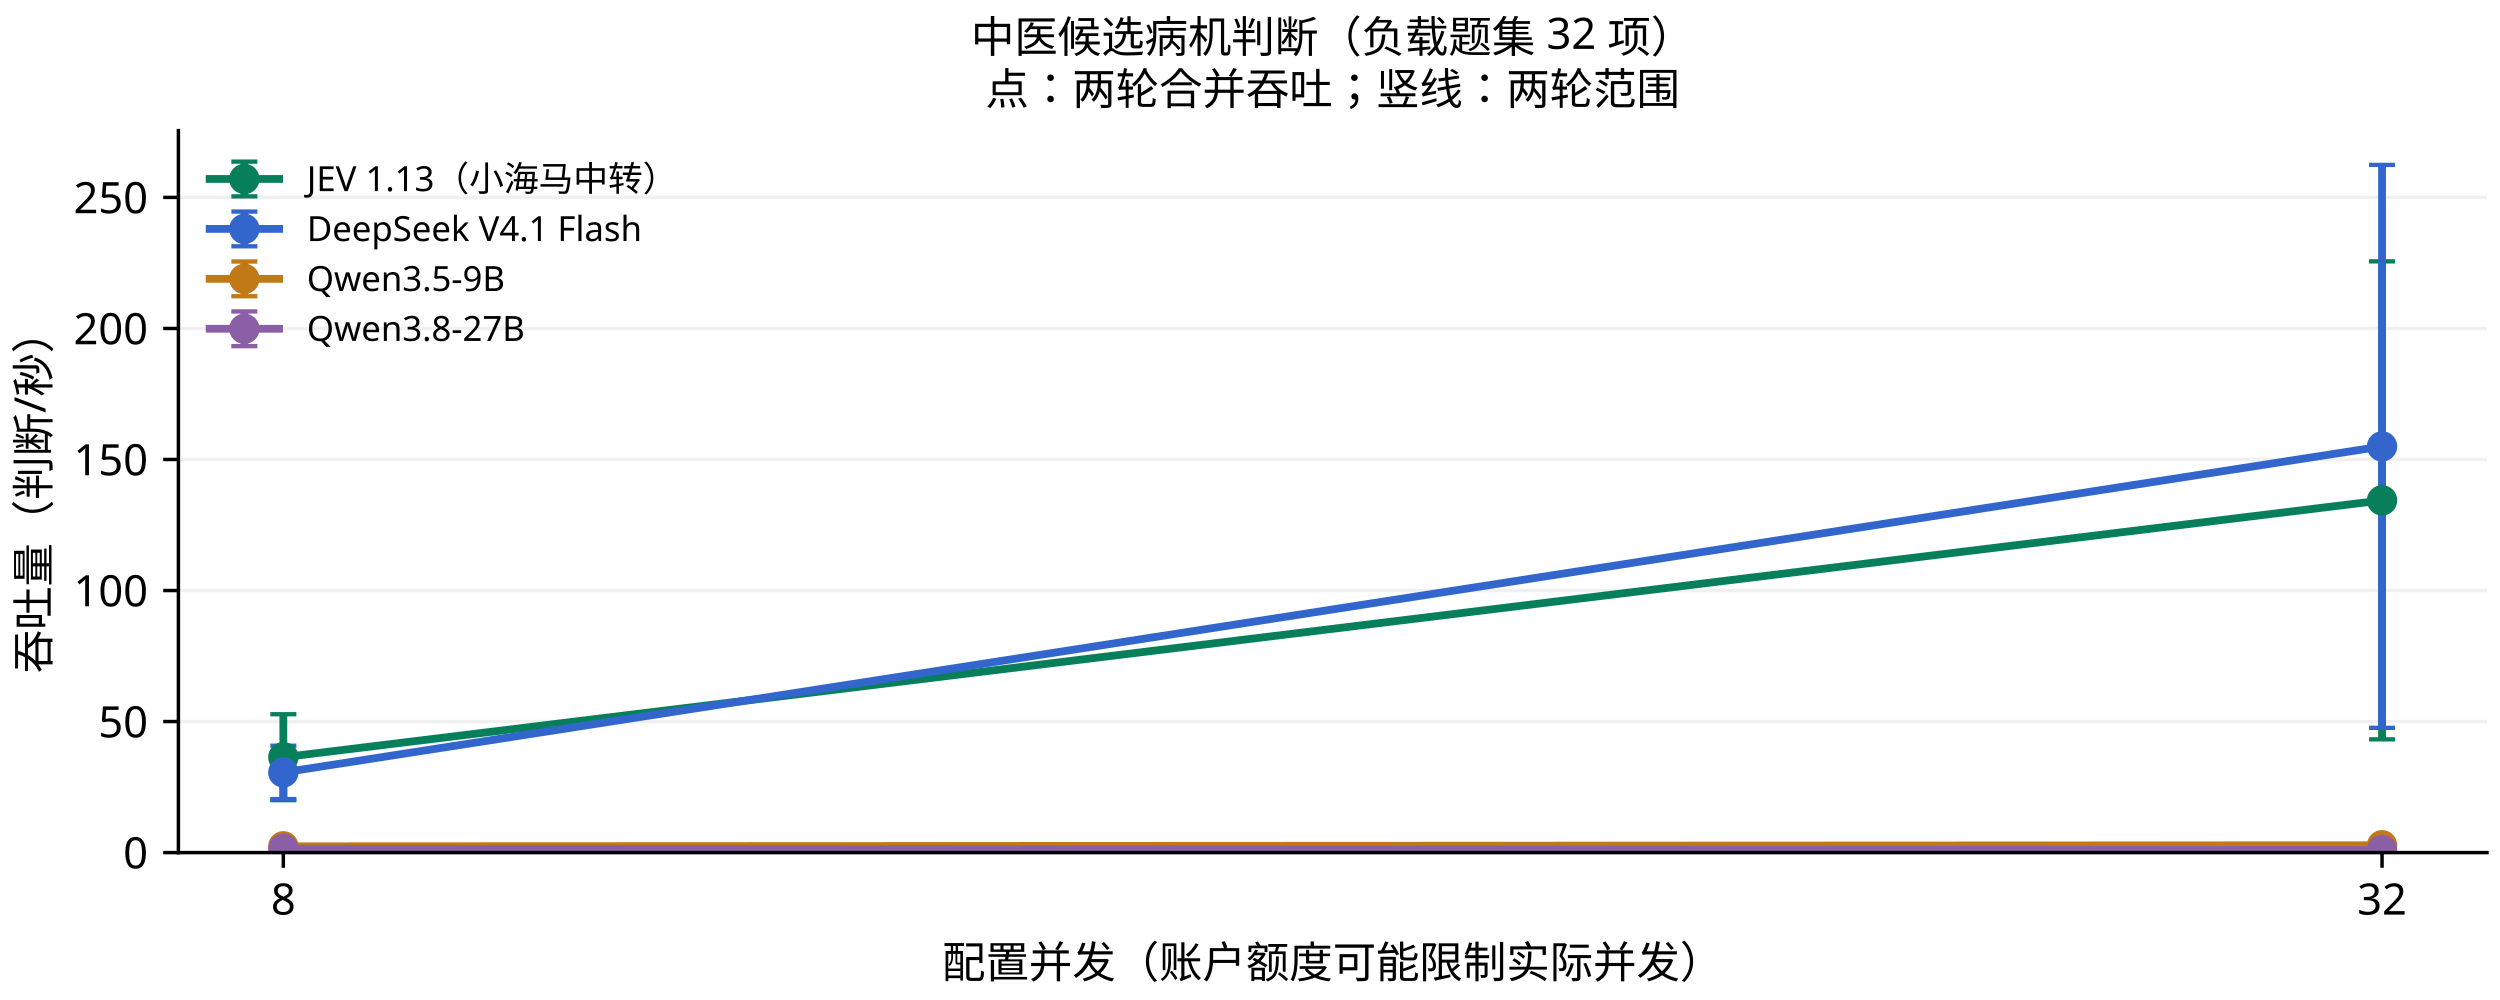
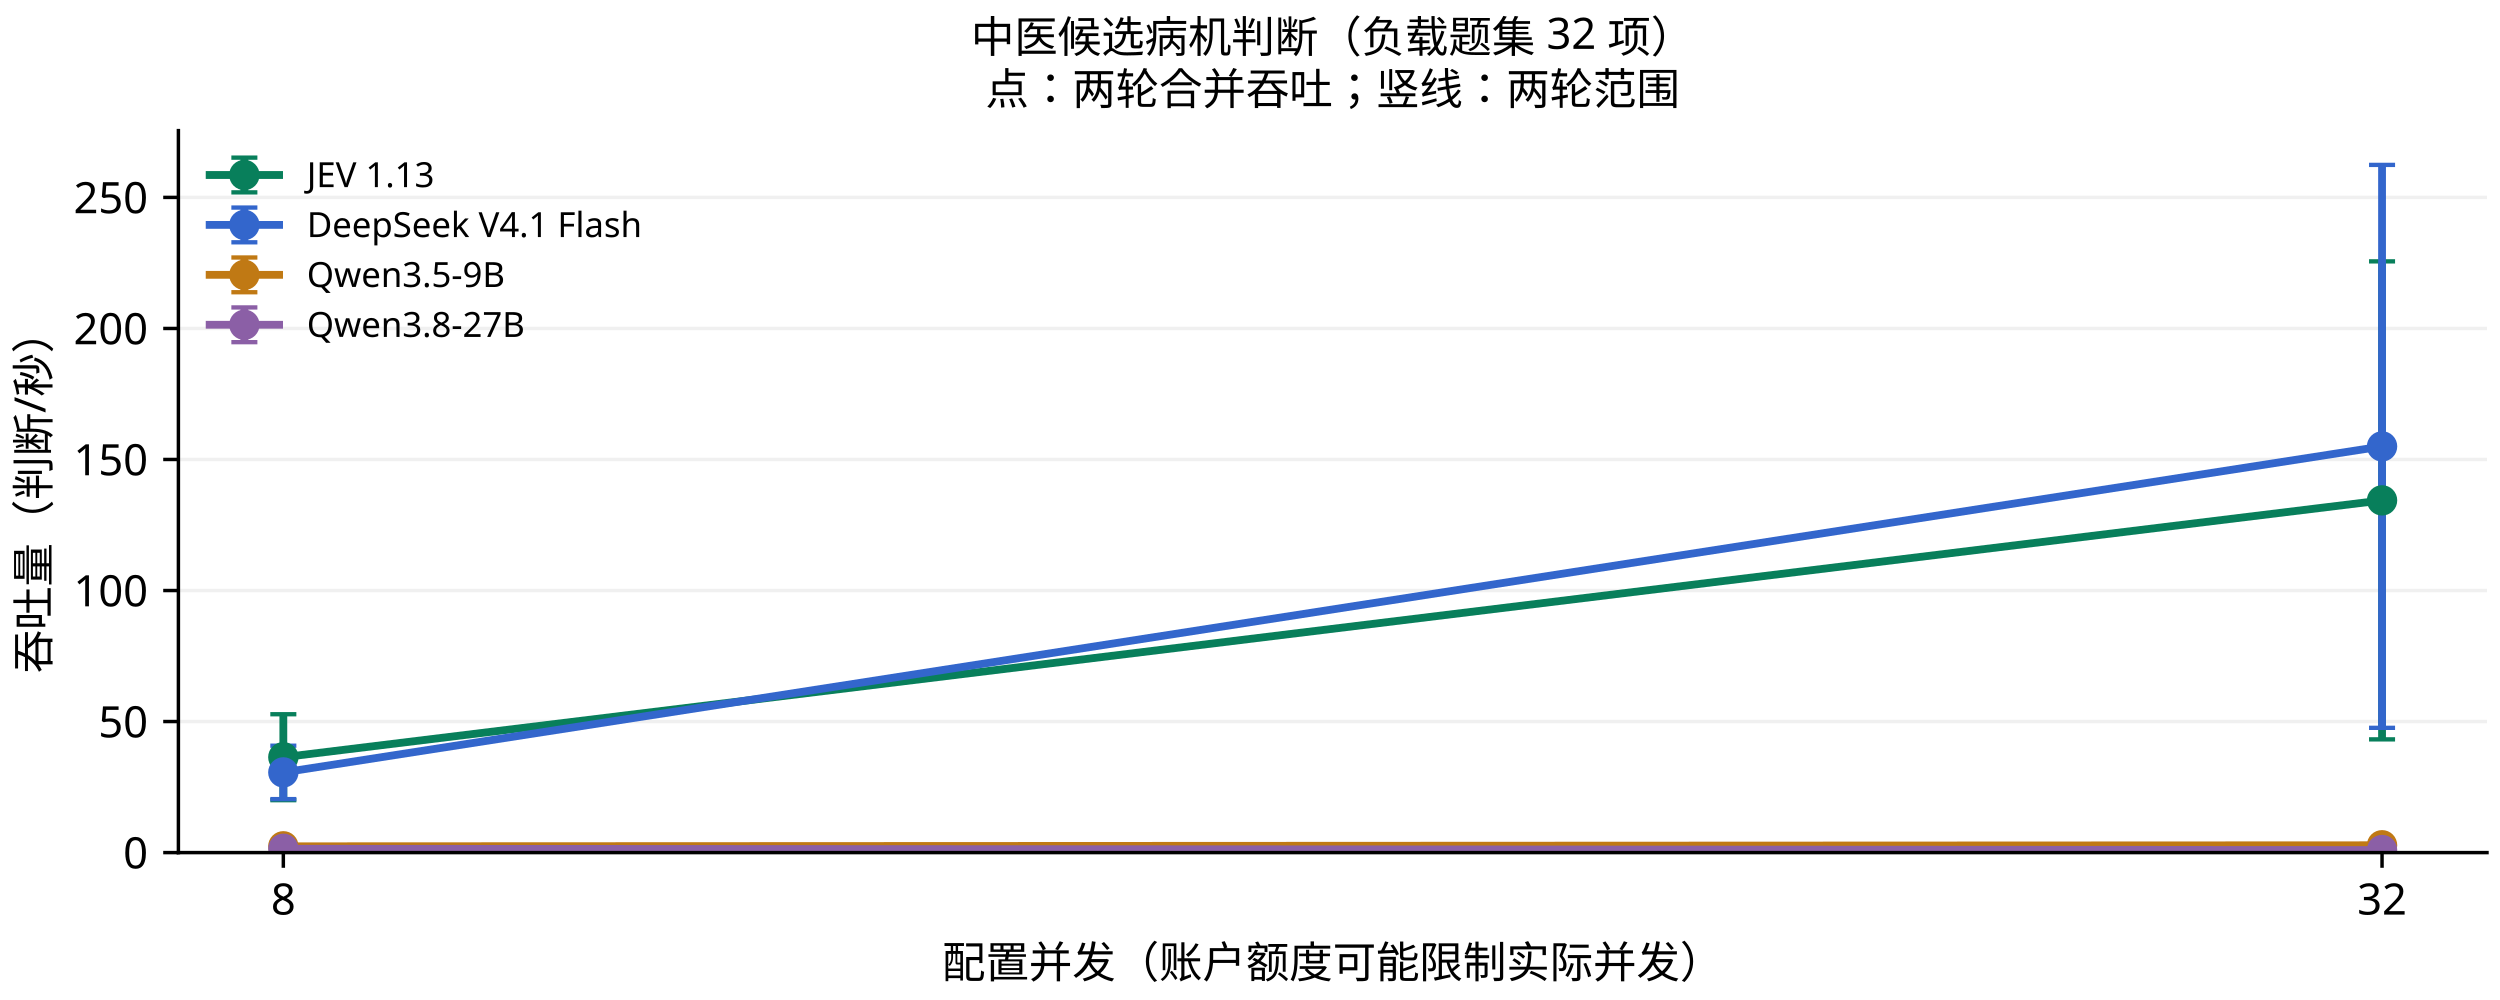
<svg xmlns="http://www.w3.org/2000/svg" xmlns:xlink="http://www.w3.org/1999/xlink" width="576pt" height="230.4pt" viewBox="0 0 576 230.4" version="1.1">
  <defs>
    <style type="text/css">*{stroke-linejoin: round; stroke-linecap: butt}</style>
  </defs>
  <g id="figure_1">
    <g id="patch_1">
      <path d="M 0 230.4 L 576 230.4 L 576 0 L 0 0 z " style="fill: #ffffff" />
    </g>
    <g id="axes_1">
      <g id="patch_2">
        <path d="M 41.103 196.439 L 573 196.439 L 573 30.095 L 41.103 30.095 z " style="fill: #ffffff" />
      </g>
      <g id="matplotlib.axis_1">
        <g id="xtick_1">
          <g id="line2d_1">
            <defs>
-               <path id="ma7b18d6f6d" d="M 0 0 L 0 3.5 " style="stroke: #000000; stroke-width: 0.8" />
+               <path id="mde2111277c" d="M 0 0 L 0 3.5 " style="stroke: #000000; stroke-width: 0.8" />
            </defs>
            <g>
-               <use xlink:href="#ma7b18d6f6d" x="65.28" y="196.439" style="stroke: #000000; stroke-width: 0.8" />
+               <use xlink:href="#mde2111277c" x="65.28" y="196.439" style="stroke: #000000; stroke-width: 0.8" />
            </g>
          </g>
          <g id="text_1">
            <text style="font-size: 10px; font-family: 'Arial Unicode MS'; text-anchor: middle" x="65.28" y="210.719" transform="rotate(-0 65.28047 210.7189)">8</text>
          </g>
        </g>
        <g id="xtick_2">
          <g id="line2d_2">
            <g>
-               <use xlink:href="#ma7b18d6f6d" x="548.823" y="196.439" style="stroke: #000000; stroke-width: 0.8" />
+               <use xlink:href="#mde2111277c" x="548.823" y="196.439" style="stroke: #000000; stroke-width: 0.8" />
            </g>
          </g>
          <g id="text_2">
            <text style="font-size: 10px; font-family: 'Arial Unicode MS'; text-anchor: middle" x="548.823" y="210.719" transform="rotate(-0 548.8227 210.7189)">32</text>
          </g>
        </g>
        <g id="text_3">
          <text style="font-size: 10px; font-family: 'Arial Unicode MS'; text-anchor: middle" x="307.052" y="225.3" transform="rotate(-0 307.0516 225.2998)">配置并发（账户额度可能限制实际并发）</text>
        </g>
      </g>
      <g id="matplotlib.axis_2">
        <g id="ytick_1">
          <g id="line2d_3">
-             <path d="M 41.103 196.439 L 573 196.439 " clip-path="url(#pef57bb1c2c)" style="fill: none; stroke: #b0b0b0; stroke-opacity: 0.18; stroke-width: 0.8; stroke-linecap: square" />
+             <path d="M 41.103 196.439 L 573 196.439 " clip-path="url(#pf71bce62a3)" style="fill: none; stroke: #b0b0b0; stroke-opacity: 0.18; stroke-width: 0.8; stroke-linecap: square" />
          </g>
          <g id="line2d_4">
            <defs>
-               <path id="m61029439a3" d="M 0 0 L -3.5 0 " style="stroke: #000000; stroke-width: 0.8" />
+               <path id="m768521b0fb" d="M 0 0 L -3.5 0 " style="stroke: #000000; stroke-width: 0.8" />
            </defs>
            <g>
-               <use xlink:href="#m61029439a3" x="41.103" y="196.439" style="stroke: #000000; stroke-width: 0.8" />
+               <use xlink:href="#m768521b0fb" x="41.103" y="196.439" style="stroke: #000000; stroke-width: 0.8" />
            </g>
          </g>
          <g id="text_4">
            <text style="font-size: 10px; font-family: 'Arial Unicode MS'; text-anchor: end" x="34.103" y="200.079" transform="rotate(-0 34.10336 200.0788)">0</text>
          </g>
        </g>
        <g id="ytick_2">
          <g id="line2d_5">
-             <path d="M 41.103 166.248 L 573 166.248 " clip-path="url(#pef57bb1c2c)" style="fill: none; stroke: #b0b0b0; stroke-opacity: 0.18; stroke-width: 0.8; stroke-linecap: square" />
+             <path d="M 41.103 166.248 L 573 166.248 " clip-path="url(#pf71bce62a3)" style="fill: none; stroke: #b0b0b0; stroke-opacity: 0.18; stroke-width: 0.8; stroke-linecap: square" />
          </g>
          <g id="line2d_6">
            <g>
-               <use xlink:href="#m61029439a3" x="41.103" y="166.248" style="stroke: #000000; stroke-width: 0.8" />
+               <use xlink:href="#m768521b0fb" x="41.103" y="166.248" style="stroke: #000000; stroke-width: 0.8" />
            </g>
          </g>
          <g id="text_5">
            <text style="font-size: 10px; font-family: 'Arial Unicode MS'; text-anchor: end" x="34.103" y="169.888" transform="rotate(-0 34.10336 169.888)">50</text>
          </g>
        </g>
        <g id="ytick_3">
          <g id="line2d_7">
-             <path d="M 41.103 136.057 L 573 136.057 " clip-path="url(#pef57bb1c2c)" style="fill: none; stroke: #b0b0b0; stroke-opacity: 0.18; stroke-width: 0.8; stroke-linecap: square" />
+             <path d="M 41.103 136.057 L 573 136.057 " clip-path="url(#pf71bce62a3)" style="fill: none; stroke: #b0b0b0; stroke-opacity: 0.18; stroke-width: 0.8; stroke-linecap: square" />
          </g>
          <g id="line2d_8">
            <g>
-               <use xlink:href="#m61029439a3" x="41.103" y="136.057" style="stroke: #000000; stroke-width: 0.8" />
+               <use xlink:href="#m768521b0fb" x="41.103" y="136.057" style="stroke: #000000; stroke-width: 0.8" />
            </g>
          </g>
          <g id="text_6">
            <text style="font-size: 10px; font-family: 'Arial Unicode MS'; text-anchor: end" x="34.103" y="139.697" transform="rotate(-0 34.10336 139.6972)">100</text>
          </g>
        </g>
        <g id="ytick_4">
          <g id="line2d_9">
-             <path d="M 41.103 105.866 L 573 105.866 " clip-path="url(#pef57bb1c2c)" style="fill: none; stroke: #b0b0b0; stroke-opacity: 0.18; stroke-width: 0.8; stroke-linecap: square" />
+             <path d="M 41.103 105.866 L 573 105.866 " clip-path="url(#pf71bce62a3)" style="fill: none; stroke: #b0b0b0; stroke-opacity: 0.18; stroke-width: 0.8; stroke-linecap: square" />
          </g>
          <g id="line2d_10">
            <g>
-               <use xlink:href="#m61029439a3" x="41.103" y="105.866" style="stroke: #000000; stroke-width: 0.8" />
+               <use xlink:href="#m768521b0fb" x="41.103" y="105.866" style="stroke: #000000; stroke-width: 0.8" />
            </g>
          </g>
          <g id="text_7">
            <text style="font-size: 10px; font-family: 'Arial Unicode MS'; text-anchor: end" x="34.103" y="109.506" transform="rotate(-0 34.10336 109.5064)">150</text>
          </g>
        </g>
        <g id="ytick_5">
          <g id="line2d_11">
-             <path d="M 41.103 75.676 L 573 75.676 " clip-path="url(#pef57bb1c2c)" style="fill: none; stroke: #b0b0b0; stroke-opacity: 0.18; stroke-width: 0.8; stroke-linecap: square" />
+             <path d="M 41.103 75.676 L 573 75.676 " clip-path="url(#pf71bce62a3)" style="fill: none; stroke: #b0b0b0; stroke-opacity: 0.18; stroke-width: 0.8; stroke-linecap: square" />
          </g>
          <g id="line2d_12">
            <g>
-               <use xlink:href="#m61029439a3" x="41.103" y="75.676" style="stroke: #000000; stroke-width: 0.8" />
+               <use xlink:href="#m768521b0fb" x="41.103" y="75.676" style="stroke: #000000; stroke-width: 0.8" />
            </g>
          </g>
          <g id="text_8">
            <text style="font-size: 10px; font-family: 'Arial Unicode MS'; text-anchor: end" x="34.103" y="79.316" transform="rotate(-0 34.10336 79.31565)">200</text>
          </g>
        </g>
        <g id="ytick_6">
          <g id="line2d_13">
-             <path d="M 41.103 45.485 L 573 45.485 " clip-path="url(#pef57bb1c2c)" style="fill: none; stroke: #b0b0b0; stroke-opacity: 0.18; stroke-width: 0.8; stroke-linecap: square" />
+             <path d="M 41.103 45.485 L 573 45.485 " clip-path="url(#pf71bce62a3)" style="fill: none; stroke: #b0b0b0; stroke-opacity: 0.18; stroke-width: 0.8; stroke-linecap: square" />
          </g>
          <g id="line2d_14">
            <g>
-               <use xlink:href="#m61029439a3" x="41.103" y="45.485" style="stroke: #000000; stroke-width: 0.8" />
+               <use xlink:href="#m768521b0fb" x="41.103" y="45.485" style="stroke: #000000; stroke-width: 0.8" />
            </g>
          </g>
          <g id="text_9">
            <text style="font-size: 10px; font-family: 'Arial Unicode MS'; text-anchor: end" x="34.103" y="49.125" transform="rotate(-0 34.10336 49.12487)">250</text>
          </g>
        </g>
        <g id="text_10">
          <text style="font-size: 10px; font-family: 'Arial Unicode MS'; text-anchor: middle" x="11.321" y="113.267" transform="rotate(-90 11.32055 113.2668)">吞吐量（判断/秒）</text>
        </g>
      </g>
      <g id="LineCollection_1">
-         <path d="M 65.28 184.362 L 65.28 164.557 " clip-path="url(#pef57bb1c2c)" style="fill: none; stroke: #087f5b; stroke-width: 1.8" />
-         <path d="M 548.823 170.354 L 548.823 60.218 " clip-path="url(#pef57bb1c2c)" style="fill: none; stroke: #087f5b; stroke-width: 1.8" />
+         <path d="M 65.28 184.362 L 65.28 164.557 " clip-path="url(#pf71bce62a3)" style="fill: none; stroke: #087f5b; stroke-width: 1.8" />
+         <path d="M 548.823 170.354 L 548.823 60.218 " clip-path="url(#pf71bce62a3)" style="fill: none; stroke: #087f5b; stroke-width: 1.8" />
      </g>
      <g id="line2d_15">
        <defs>
-           <path id="mdfe716ca2a" d="M 3 0 L -3 -0 " style="stroke: #087f5b" />
-         </defs>
-         <g clip-path="url(#pef57bb1c2c)">
-           <use xlink:href="#mdfe716ca2a" x="65.28" y="184.362" style="fill: #087f5b; stroke: #087f5b" />
-           <use xlink:href="#mdfe716ca2a" x="548.823" y="170.354" style="fill: #087f5b; stroke: #087f5b" />
+           <path id="m3b3033884b" d="M 3 0 L -3 -0 " style="stroke: #087f5b" />
+         </defs>
+         <g clip-path="url(#pf71bce62a3)">
+           <use xlink:href="#m3b3033884b" x="65.28" y="184.362" style="fill: #087f5b; stroke: #087f5b" />
+           <use xlink:href="#m3b3033884b" x="548.823" y="170.354" style="fill: #087f5b; stroke: #087f5b" />
        </g>
      </g>
      <g id="line2d_16">
-         <g clip-path="url(#pef57bb1c2c)">
-           <use xlink:href="#mdfe716ca2a" x="65.28" y="164.557" style="fill: #087f5b; stroke: #087f5b" />
-           <use xlink:href="#mdfe716ca2a" x="548.823" y="60.218" style="fill: #087f5b; stroke: #087f5b" />
+         <g clip-path="url(#pf71bce62a3)">
+           <use xlink:href="#m3b3033884b" x="65.28" y="164.557" style="fill: #087f5b; stroke: #087f5b" />
+           <use xlink:href="#m3b3033884b" x="548.823" y="60.218" style="fill: #087f5b; stroke: #087f5b" />
        </g>
      </g>
      <g id="LineCollection_2">
-         <path d="M 65.28 184.121 L 65.28 171.803 " clip-path="url(#pef57bb1c2c)" style="fill: none; stroke: #3366cc; stroke-width: 1.8" />
-         <path d="M 548.823 167.697 L 548.823 37.997 " clip-path="url(#pef57bb1c2c)" style="fill: none; stroke: #3366cc; stroke-width: 1.8" />
+         <path d="M 65.28 184.121 L 65.28 171.803 " clip-path="url(#pf71bce62a3)" style="fill: none; stroke: #3366cc; stroke-width: 1.8" />
+         <path d="M 548.823 167.697 L 548.823 37.997 " clip-path="url(#pf71bce62a3)" style="fill: none; stroke: #3366cc; stroke-width: 1.8" />
      </g>
      <g id="line2d_17">
        <defs>
-           <path id="m68954fa064" d="M 3 0 L -3 -0 " style="stroke: #3366cc" />
-         </defs>
-         <g clip-path="url(#pef57bb1c2c)">
-           <use xlink:href="#m68954fa064" x="65.28" y="184.121" style="fill: #3366cc; stroke: #3366cc" />
-           <use xlink:href="#m68954fa064" x="548.823" y="167.697" style="fill: #3366cc; stroke: #3366cc" />
+           <path id="m8a5193d71f" d="M 3 0 L -3 -0 " style="stroke: #3366cc" />
+         </defs>
+         <g clip-path="url(#pf71bce62a3)">
+           <use xlink:href="#m8a5193d71f" x="65.28" y="184.121" style="fill: #3366cc; stroke: #3366cc" />
+           <use xlink:href="#m8a5193d71f" x="548.823" y="167.697" style="fill: #3366cc; stroke: #3366cc" />
        </g>
      </g>
      <g id="line2d_18">
-         <g clip-path="url(#pef57bb1c2c)">
-           <use xlink:href="#m68954fa064" x="65.28" y="171.803" style="fill: #3366cc; stroke: #3366cc" />
-           <use xlink:href="#m68954fa064" x="548.823" y="37.997" style="fill: #3366cc; stroke: #3366cc" />
+         <g clip-path="url(#pf71bce62a3)">
+           <use xlink:href="#m8a5193d71f" x="65.28" y="171.803" style="fill: #3366cc; stroke: #3366cc" />
+           <use xlink:href="#m8a5193d71f" x="548.823" y="37.997" style="fill: #3366cc; stroke: #3366cc" />
        </g>
      </g>
      <g id="LineCollection_3">
-         <path d="M 65.28 194.989 L 65.28 194.989 " clip-path="url(#pef57bb1c2c)" style="fill: none; stroke: #c07914; stroke-width: 1.8" />
-         <path d="M 548.823 194.748 L 548.823 194.748 " clip-path="url(#pef57bb1c2c)" style="fill: none; stroke: #c07914; stroke-width: 1.8" />
+         <path d="M 65.28 194.989 L 65.28 194.989 " clip-path="url(#pf71bce62a3)" style="fill: none; stroke: #c07914; stroke-width: 1.8" />
+         <path d="M 548.823 194.748 L 548.823 194.748 " clip-path="url(#pf71bce62a3)" style="fill: none; stroke: #c07914; stroke-width: 1.8" />
      </g>
      <g id="line2d_19">
        <defs>
-           <path id="m10c27f24c1" d="M 3 0 L -3 -0 " style="stroke: #c07914" />
-         </defs>
-         <g clip-path="url(#pef57bb1c2c)">
-           <use xlink:href="#m10c27f24c1" x="65.28" y="194.989" style="fill: #c07914; stroke: #c07914" />
-           <use xlink:href="#m10c27f24c1" x="548.823" y="194.748" style="fill: #c07914; stroke: #c07914" />
+           <path id="m815e2b083e" d="M 3 0 L -3 -0 " style="stroke: #c07914" />
+         </defs>
+         <g clip-path="url(#pf71bce62a3)">
+           <use xlink:href="#m815e2b083e" x="65.28" y="194.989" style="fill: #c07914; stroke: #c07914" />
+           <use xlink:href="#m815e2b083e" x="548.823" y="194.748" style="fill: #c07914; stroke: #c07914" />
        </g>
      </g>
      <g id="line2d_20">
-         <g clip-path="url(#pef57bb1c2c)">
-           <use xlink:href="#m10c27f24c1" x="65.28" y="194.989" style="fill: #c07914; stroke: #c07914" />
-           <use xlink:href="#m10c27f24c1" x="548.823" y="194.748" style="fill: #c07914; stroke: #c07914" />
+         <g clip-path="url(#pf71bce62a3)">
+           <use xlink:href="#m815e2b083e" x="65.28" y="194.989" style="fill: #c07914; stroke: #c07914" />
+           <use xlink:href="#m815e2b083e" x="548.823" y="194.748" style="fill: #c07914; stroke: #c07914" />
        </g>
      </g>
      <g id="LineCollection_4">
-         <path d="M 65.28 195.654 L 65.28 195.458 " clip-path="url(#pef57bb1c2c)" style="fill: none; stroke: #8b5fa6; stroke-width: 1.8" />
-         <path d="M 548.823 196.046 L 548.823 195.654 " clip-path="url(#pef57bb1c2c)" style="fill: none; stroke: #8b5fa6; stroke-width: 1.8" />
+         <path d="M 65.28 195.654 L 65.28 195.458 " clip-path="url(#pf71bce62a3)" style="fill: none; stroke: #8b5fa6; stroke-width: 1.8" />
+         <path d="M 548.823 196.046 L 548.823 195.654 " clip-path="url(#pf71bce62a3)" style="fill: none; stroke: #8b5fa6; stroke-width: 1.8" />
      </g>
      <g id="line2d_21">
        <defs>
-           <path id="md5c3cea459" d="M 3 0 L -3 -0 " style="stroke: #8b5fa6" />
-         </defs>
-         <g clip-path="url(#pef57bb1c2c)">
-           <use xlink:href="#md5c3cea459" x="65.28" y="195.654" style="fill: #8b5fa6; stroke: #8b5fa6" />
-           <use xlink:href="#md5c3cea459" x="548.823" y="196.046" style="fill: #8b5fa6; stroke: #8b5fa6" />
+           <path id="m26ec8748be" d="M 3 0 L -3 -0 " style="stroke: #8b5fa6" />
+         </defs>
+         <g clip-path="url(#pf71bce62a3)">
+           <use xlink:href="#m26ec8748be" x="65.28" y="195.654" style="fill: #8b5fa6; stroke: #8b5fa6" />
+           <use xlink:href="#m26ec8748be" x="548.823" y="196.046" style="fill: #8b5fa6; stroke: #8b5fa6" />
        </g>
      </g>
      <g id="line2d_22">
-         <g clip-path="url(#pef57bb1c2c)">
-           <use xlink:href="#md5c3cea459" x="65.28" y="195.458" style="fill: #8b5fa6; stroke: #8b5fa6" />
-           <use xlink:href="#md5c3cea459" x="548.823" y="195.654" style="fill: #8b5fa6; stroke: #8b5fa6" />
+         <g clip-path="url(#pf71bce62a3)">
+           <use xlink:href="#m26ec8748be" x="65.28" y="195.458" style="fill: #8b5fa6; stroke: #8b5fa6" />
+           <use xlink:href="#m26ec8748be" x="548.823" y="195.654" style="fill: #8b5fa6; stroke: #8b5fa6" />
        </g>
      </g>
      <g id="line2d_23">
-         <path d="M 65.28 174.46 L 548.823 115.286 " clip-path="url(#pef57bb1c2c)" style="fill: none; stroke: #087f5b; stroke-width: 1.8; stroke-linecap: square" />
-         <defs>
-           <path id="m283c598aeb" d="M 0 3 C 0.796 3 1.559 2.684 2.121 2.121 C 2.684 1.559 3 0.796 3 0 C 3 -0.796 2.684 -1.559 2.121 -2.121 C 1.559 -2.684 0.796 -3 0 -3 C -0.796 -3 -1.559 -2.684 -2.121 -2.121 C -2.684 -1.559 -3 -0.796 -3 0 C -3 0.796 -2.684 1.559 -2.121 2.121 C -1.559 2.684 -0.796 3 0 3 z " style="stroke: #087f5b" />
-         </defs>
-         <g clip-path="url(#pef57bb1c2c)">
-           <use xlink:href="#m283c598aeb" x="65.28" y="174.46" style="fill: #087f5b; stroke: #087f5b" />
-           <use xlink:href="#m283c598aeb" x="548.823" y="115.286" style="fill: #087f5b; stroke: #087f5b" />
+         <path d="M 65.28 174.46 L 548.823 115.286 " clip-path="url(#pf71bce62a3)" style="fill: none; stroke: #087f5b; stroke-width: 1.8; stroke-linecap: square" />
+         <defs>
+           <path id="mb988accb77" d="M 0 3 C 0.796 3 1.559 2.684 2.121 2.121 C 2.684 1.559 3 0.796 3 0 C 3 -0.796 2.684 -1.559 2.121 -2.121 C 1.559 -2.684 0.796 -3 0 -3 C -0.796 -3 -1.559 -2.684 -2.121 -2.121 C -2.684 -1.559 -3 -0.796 -3 0 C -3 0.796 -2.684 1.559 -2.121 2.121 C -1.559 2.684 -0.796 3 0 3 z " style="stroke: #087f5b" />
+         </defs>
+         <g clip-path="url(#pf71bce62a3)">
+           <use xlink:href="#mb988accb77" x="65.28" y="174.46" style="fill: #087f5b; stroke: #087f5b" />
+           <use xlink:href="#mb988accb77" x="548.823" y="115.286" style="fill: #087f5b; stroke: #087f5b" />
        </g>
      </g>
      <g id="line2d_24">
-         <path d="M 65.28 177.962 L 548.823 102.847 " clip-path="url(#pef57bb1c2c)" style="fill: none; stroke: #3366cc; stroke-width: 1.8; stroke-linecap: square" />
-         <defs>
-           <path id="m22d3044c64" d="M 0 3 C 0.796 3 1.559 2.684 2.121 2.121 C 2.684 1.559 3 0.796 3 0 C 3 -0.796 2.684 -1.559 2.121 -2.121 C 1.559 -2.684 0.796 -3 0 -3 C -0.796 -3 -1.559 -2.684 -2.121 -2.121 C -2.684 -1.559 -3 -0.796 -3 0 C -3 0.796 -2.684 1.559 -2.121 2.121 C -1.559 2.684 -0.796 3 0 3 z " style="stroke: #3366cc" />
-         </defs>
-         <g clip-path="url(#pef57bb1c2c)">
-           <use xlink:href="#m22d3044c64" x="65.28" y="177.962" style="fill: #3366cc; stroke: #3366cc" />
-           <use xlink:href="#m22d3044c64" x="548.823" y="102.847" style="fill: #3366cc; stroke: #3366cc" />
+         <path d="M 65.28 177.962 L 548.823 102.847 " clip-path="url(#pf71bce62a3)" style="fill: none; stroke: #3366cc; stroke-width: 1.8; stroke-linecap: square" />
+         <defs>
+           <path id="m2a46dce575" d="M 0 3 C 0.796 3 1.559 2.684 2.121 2.121 C 2.684 1.559 3 0.796 3 0 C 3 -0.796 2.684 -1.559 2.121 -2.121 C 1.559 -2.684 0.796 -3 0 -3 C -0.796 -3 -1.559 -2.684 -2.121 -2.121 C -2.684 -1.559 -3 -0.796 -3 0 C -3 0.796 -2.684 1.559 -2.121 2.121 C -1.559 2.684 -0.796 3 0 3 z " style="stroke: #3366cc" />
+         </defs>
+         <g clip-path="url(#pf71bce62a3)">
+           <use xlink:href="#m2a46dce575" x="65.28" y="177.962" style="fill: #3366cc; stroke: #3366cc" />
+           <use xlink:href="#m2a46dce575" x="548.823" y="102.847" style="fill: #3366cc; stroke: #3366cc" />
        </g>
      </g>
      <g id="line2d_25">
-         <path d="M 65.28 194.989 L 548.823 194.748 " clip-path="url(#pef57bb1c2c)" style="fill: none; stroke: #c07914; stroke-width: 1.8; stroke-linecap: square" />
-         <defs>
-           <path id="mc45ae085e0" d="M 0 3 C 0.796 3 1.559 2.684 2.121 2.121 C 2.684 1.559 3 0.796 3 0 C 3 -0.796 2.684 -1.559 2.121 -2.121 C 1.559 -2.684 0.796 -3 0 -3 C -0.796 -3 -1.559 -2.684 -2.121 -2.121 C -2.684 -1.559 -3 -0.796 -3 0 C -3 0.796 -2.684 1.559 -2.121 2.121 C -1.559 2.684 -0.796 3 0 3 z " style="stroke: #c07914" />
-         </defs>
-         <g clip-path="url(#pef57bb1c2c)">
-           <use xlink:href="#mc45ae085e0" x="65.28" y="194.989" style="fill: #c07914; stroke: #c07914" />
-           <use xlink:href="#mc45ae085e0" x="548.823" y="194.748" style="fill: #c07914; stroke: #c07914" />
+         <path d="M 65.28 194.989 L 548.823 194.748 " clip-path="url(#pf71bce62a3)" style="fill: none; stroke: #c07914; stroke-width: 1.8; stroke-linecap: square" />
+         <defs>
+           <path id="m207db1f021" d="M 0 3 C 0.796 3 1.559 2.684 2.121 2.121 C 2.684 1.559 3 0.796 3 0 C 3 -0.796 2.684 -1.559 2.121 -2.121 C 1.559 -2.684 0.796 -3 0 -3 C -0.796 -3 -1.559 -2.684 -2.121 -2.121 C -2.684 -1.559 -3 -0.796 -3 0 C -3 0.796 -2.684 1.559 -2.121 2.121 C -1.559 2.684 -0.796 3 0 3 z " style="stroke: #c07914" />
+         </defs>
+         <g clip-path="url(#pf71bce62a3)">
+           <use xlink:href="#m207db1f021" x="65.28" y="194.989" style="fill: #c07914; stroke: #c07914" />
+           <use xlink:href="#m207db1f021" x="548.823" y="194.748" style="fill: #c07914; stroke: #c07914" />
        </g>
      </g>
      <g id="line2d_26">
-         <path d="M 65.28 195.556 L 548.823 195.85 " clip-path="url(#pef57bb1c2c)" style="fill: none; stroke: #8b5fa6; stroke-width: 1.8; stroke-linecap: square" />
-         <defs>
-           <path id="mb149dfc03d" d="M 0 3 C 0.796 3 1.559 2.684 2.121 2.121 C 2.684 1.559 3 0.796 3 0 C 3 -0.796 2.684 -1.559 2.121 -2.121 C 1.559 -2.684 0.796 -3 0 -3 C -0.796 -3 -1.559 -2.684 -2.121 -2.121 C -2.684 -1.559 -3 -0.796 -3 0 C -3 0.796 -2.684 1.559 -2.121 2.121 C -1.559 2.684 -0.796 3 0 3 z " style="stroke: #8b5fa6" />
-         </defs>
-         <g clip-path="url(#pef57bb1c2c)">
-           <use xlink:href="#mb149dfc03d" x="65.28" y="195.556" style="fill: #8b5fa6; stroke: #8b5fa6" />
-           <use xlink:href="#mb149dfc03d" x="548.823" y="195.85" style="fill: #8b5fa6; stroke: #8b5fa6" />
+         <path d="M 65.28 195.556 L 548.823 195.85 " clip-path="url(#pf71bce62a3)" style="fill: none; stroke: #8b5fa6; stroke-width: 1.8; stroke-linecap: square" />
+         <defs>
+           <path id="m294815c7a0" d="M 0 3 C 0.796 3 1.559 2.684 2.121 2.121 C 2.684 1.559 3 0.796 3 0 C 3 -0.796 2.684 -1.559 2.121 -2.121 C 1.559 -2.684 0.796 -3 0 -3 C -0.796 -3 -1.559 -2.684 -2.121 -2.121 C -2.684 -1.559 -3 -0.796 -3 0 C -3 0.796 -2.684 1.559 -2.121 2.121 C -1.559 2.684 -0.796 3 0 3 z " style="stroke: #8b5fa6" />
+         </defs>
+         <g clip-path="url(#pf71bce62a3)">
+           <use xlink:href="#m294815c7a0" x="65.28" y="195.556" style="fill: #8b5fa6; stroke: #8b5fa6" />
+           <use xlink:href="#m294815c7a0" x="548.823" y="195.85" style="fill: #8b5fa6; stroke: #8b5fa6" />
        </g>
      </g>
      <g id="patch_3">
        <path d="M 41.103 196.439 L 41.103 30.095 " style="fill: none; stroke: #000000; stroke-width: 0.8; stroke-linejoin: miter; stroke-linecap: square" />
      </g>
      <g id="patch_4">
        <path d="M 41.103 196.439 L 573 196.439 " style="fill: none; stroke: #000000; stroke-width: 0.8; stroke-linejoin: miter; stroke-linecap: square" />
      </g>
      <g id="text_11">
        <text style="font-size: 10px; font-family: 'Arial Unicode MS'" transform="translate(223.7125 12.08755)">中医候选病机判断（负载题集 32 项）</text>
        <text style="font-size: 10px; font-family: 'Arial Unicode MS'" transform="translate(227.0516 24.09497)">点：两轮合并吞吐；竖线：两轮范围</text>
      </g>
      <g id="legend_1">
        <g id="LineCollection_5">
-           <path d="M 56.303 45.237 L 56.303 37.237 " style="fill: none; stroke: #087f5b; stroke-width: 1.8" />
+           <path d="M 56.303 44.319 L 56.303 36.319 " style="fill: none; stroke: #087f5b; stroke-width: 1.8" />
        </g>
        <g id="line2d_27">
          <g>
-             <use xlink:href="#mdfe716ca2a" x="56.303" y="45.237" style="fill: #087f5b; stroke: #087f5b" />
+             <use xlink:href="#m3b3033884b" x="56.303" y="44.319" style="fill: #087f5b; stroke: #087f5b" />
          </g>
        </g>
        <g id="line2d_28">
          <g>
-             <use xlink:href="#mdfe716ca2a" x="56.303" y="37.237" style="fill: #087f5b; stroke: #087f5b" />
+             <use xlink:href="#m3b3033884b" x="56.303" y="36.319" style="fill: #087f5b; stroke: #087f5b" />
          </g>
        </g>
        <g id="line2d_29">
-           <path d="M 48.303 41.237 L 64.303 41.237 " style="fill: none; stroke: #087f5b; stroke-width: 1.8; stroke-linecap: square" />
+           <path d="M 48.303 40.319 L 64.303 40.319 " style="fill: none; stroke: #087f5b; stroke-width: 1.8; stroke-linecap: square" />
        </g>
        <g id="line2d_30">
          <g>
-             <use xlink:href="#m283c598aeb" x="56.303" y="41.237" style="fill: #087f5b; stroke: #087f5b" />
+             <use xlink:href="#mb988accb77" x="56.303" y="40.319" style="fill: #087f5b; stroke: #087f5b" />
          </g>
        </g>
        <g id="text_12">
-           <text style="font-size: 8px; font-family: 'Arial Unicode MS'; text-anchor: start" x="70.703" y="44.037" transform="rotate(-0 70.70337 44.03747)">JEV 1.13（小海马中转）</text>
+           <text style="font-size: 8px; font-family: 'Arial Unicode MS'; text-anchor: start" x="70.703" y="43.119" transform="rotate(-0 70.70337 43.11919)">JEV 1.13</text>
        </g>
        <g id="LineCollection_6">
-           <path d="M 56.303 56.742 L 56.303 48.742 " style="fill: none; stroke: #3366cc; stroke-width: 1.8" />
+           <path d="M 56.303 55.823 L 56.303 47.823 " style="fill: none; stroke: #3366cc; stroke-width: 1.8" />
        </g>
        <g id="line2d_31">
          <g>
-             <use xlink:href="#m68954fa064" x="56.303" y="56.742" style="fill: #3366cc; stroke: #3366cc" />
+             <use xlink:href="#m8a5193d71f" x="56.303" y="55.823" style="fill: #3366cc; stroke: #3366cc" />
          </g>
        </g>
        <g id="line2d_32">
          <g>
-             <use xlink:href="#m68954fa064" x="56.303" y="48.742" style="fill: #3366cc; stroke: #3366cc" />
+             <use xlink:href="#m8a5193d71f" x="56.303" y="47.823" style="fill: #3366cc; stroke: #3366cc" />
          </g>
        </g>
        <g id="line2d_33">
-           <path d="M 48.303 52.742 L 64.303 52.742 " style="fill: none; stroke: #3366cc; stroke-width: 1.8; stroke-linecap: square" />
+           <path d="M 48.303 51.823 L 64.303 51.823 " style="fill: none; stroke: #3366cc; stroke-width: 1.8; stroke-linecap: square" />
        </g>
        <g id="line2d_34">
          <g>
-             <use xlink:href="#m22d3044c64" x="56.303" y="52.742" style="fill: #3366cc; stroke: #3366cc" />
+             <use xlink:href="#m2a46dce575" x="56.303" y="51.823" style="fill: #3366cc; stroke: #3366cc" />
          </g>
        </g>
        <g id="text_13">
-           <text style="font-size: 8px; font-family: 'Arial Unicode MS'; text-anchor: start" x="70.703" y="55.542" transform="rotate(-0 70.70337 55.54169)">DeepSeek V4.1 Flash</text>
+           <text style="font-size: 8px; font-family: 'Arial Unicode MS'; text-anchor: start" x="70.703" y="54.623" transform="rotate(-0 70.70337 54.62309)">DeepSeek V4.1 Flash</text>
        </g>
        <g id="LineCollection_7">
-           <path d="M 56.303 68.246 L 56.303 60.246 " style="fill: none; stroke: #c07914; stroke-width: 1.8" />
+           <path d="M 56.303 67.327 L 56.303 59.327 " style="fill: none; stroke: #c07914; stroke-width: 1.8" />
        </g>
        <g id="line2d_35">
          <g>
-             <use xlink:href="#m10c27f24c1" x="56.303" y="68.246" style="fill: #c07914; stroke: #c07914" />
+             <use xlink:href="#m815e2b083e" x="56.303" y="67.327" style="fill: #c07914; stroke: #c07914" />
          </g>
        </g>
        <g id="line2d_36">
          <g>
-             <use xlink:href="#m10c27f24c1" x="56.303" y="60.246" style="fill: #c07914; stroke: #c07914" />
+             <use xlink:href="#m815e2b083e" x="56.303" y="59.327" style="fill: #c07914; stroke: #c07914" />
          </g>
        </g>
        <g id="line2d_37">
-           <path d="M 48.303 64.246 L 64.303 64.246 " style="fill: none; stroke: #c07914; stroke-width: 1.8; stroke-linecap: square" />
+           <path d="M 48.303 63.327 L 64.303 63.327 " style="fill: none; stroke: #c07914; stroke-width: 1.8; stroke-linecap: square" />
        </g>
        <g id="line2d_38">
          <g>
-             <use xlink:href="#mc45ae085e0" x="56.303" y="64.246" style="fill: #c07914; stroke: #c07914" />
+             <use xlink:href="#m207db1f021" x="56.303" y="63.327" style="fill: #c07914; stroke: #c07914" />
          </g>
        </g>
        <g id="text_14">
-           <text style="font-size: 8px; font-family: 'Arial Unicode MS'; text-anchor: start" x="70.703" y="67.046" transform="rotate(-0 70.70337 67.04559)">Qwen3.5-9B</text>
+           <text style="font-size: 8px; font-family: 'Arial Unicode MS'; text-anchor: start" x="70.703" y="66.127" transform="rotate(-0 70.70337 66.127)">Qwen3.5-9B</text>
        </g>
        <g id="LineCollection_8">
-           <path d="M 56.303 79.749 L 56.303 71.749 " style="fill: none; stroke: #8b5fa6; stroke-width: 1.8" />
+           <path d="M 56.303 78.831 L 56.303 70.831 " style="fill: none; stroke: #8b5fa6; stroke-width: 1.8" />
        </g>
        <g id="line2d_39">
          <g>
-             <use xlink:href="#md5c3cea459" x="56.303" y="79.749" style="fill: #8b5fa6; stroke: #8b5fa6" />
+             <use xlink:href="#m26ec8748be" x="56.303" y="78.831" style="fill: #8b5fa6; stroke: #8b5fa6" />
          </g>
        </g>
        <g id="line2d_40">
          <g>
-             <use xlink:href="#md5c3cea459" x="56.303" y="71.749" style="fill: #8b5fa6; stroke: #8b5fa6" />
+             <use xlink:href="#m26ec8748be" x="56.303" y="70.831" style="fill: #8b5fa6; stroke: #8b5fa6" />
          </g>
        </g>
        <g id="line2d_41">
-           <path d="M 48.303 75.749 L 64.303 75.749 " style="fill: none; stroke: #8b5fa6; stroke-width: 1.8; stroke-linecap: square" />
+           <path d="M 48.303 74.831 L 64.303 74.831 " style="fill: none; stroke: #8b5fa6; stroke-width: 1.8; stroke-linecap: square" />
        </g>
        <g id="line2d_42">
          <g>
-             <use xlink:href="#mb149dfc03d" x="56.303" y="75.749" style="fill: #8b5fa6; stroke: #8b5fa6" />
+             <use xlink:href="#m294815c7a0" x="56.303" y="74.831" style="fill: #8b5fa6; stroke: #8b5fa6" />
          </g>
        </g>
        <g id="text_15">
-           <text style="font-size: 8px; font-family: 'Arial Unicode MS'; text-anchor: start" x="70.703" y="78.549" transform="rotate(-0 70.70337 78.5495)">Qwen3.8-27B</text>
+           <text style="font-size: 8px; font-family: 'Arial Unicode MS'; text-anchor: start" x="70.703" y="77.631" transform="rotate(-0 70.70337 77.6309)">Qwen3.8-27B</text>
        </g>
      </g>
    </g>
  </g>
  <defs>
-     <clipPath id="pef57bb1c2c">
+     <clipPath id="pf71bce62a3">
      <rect x="41.103" y="30.095" width="531.896" height="166.344" />
    </clipPath>
  </defs>
</svg>
